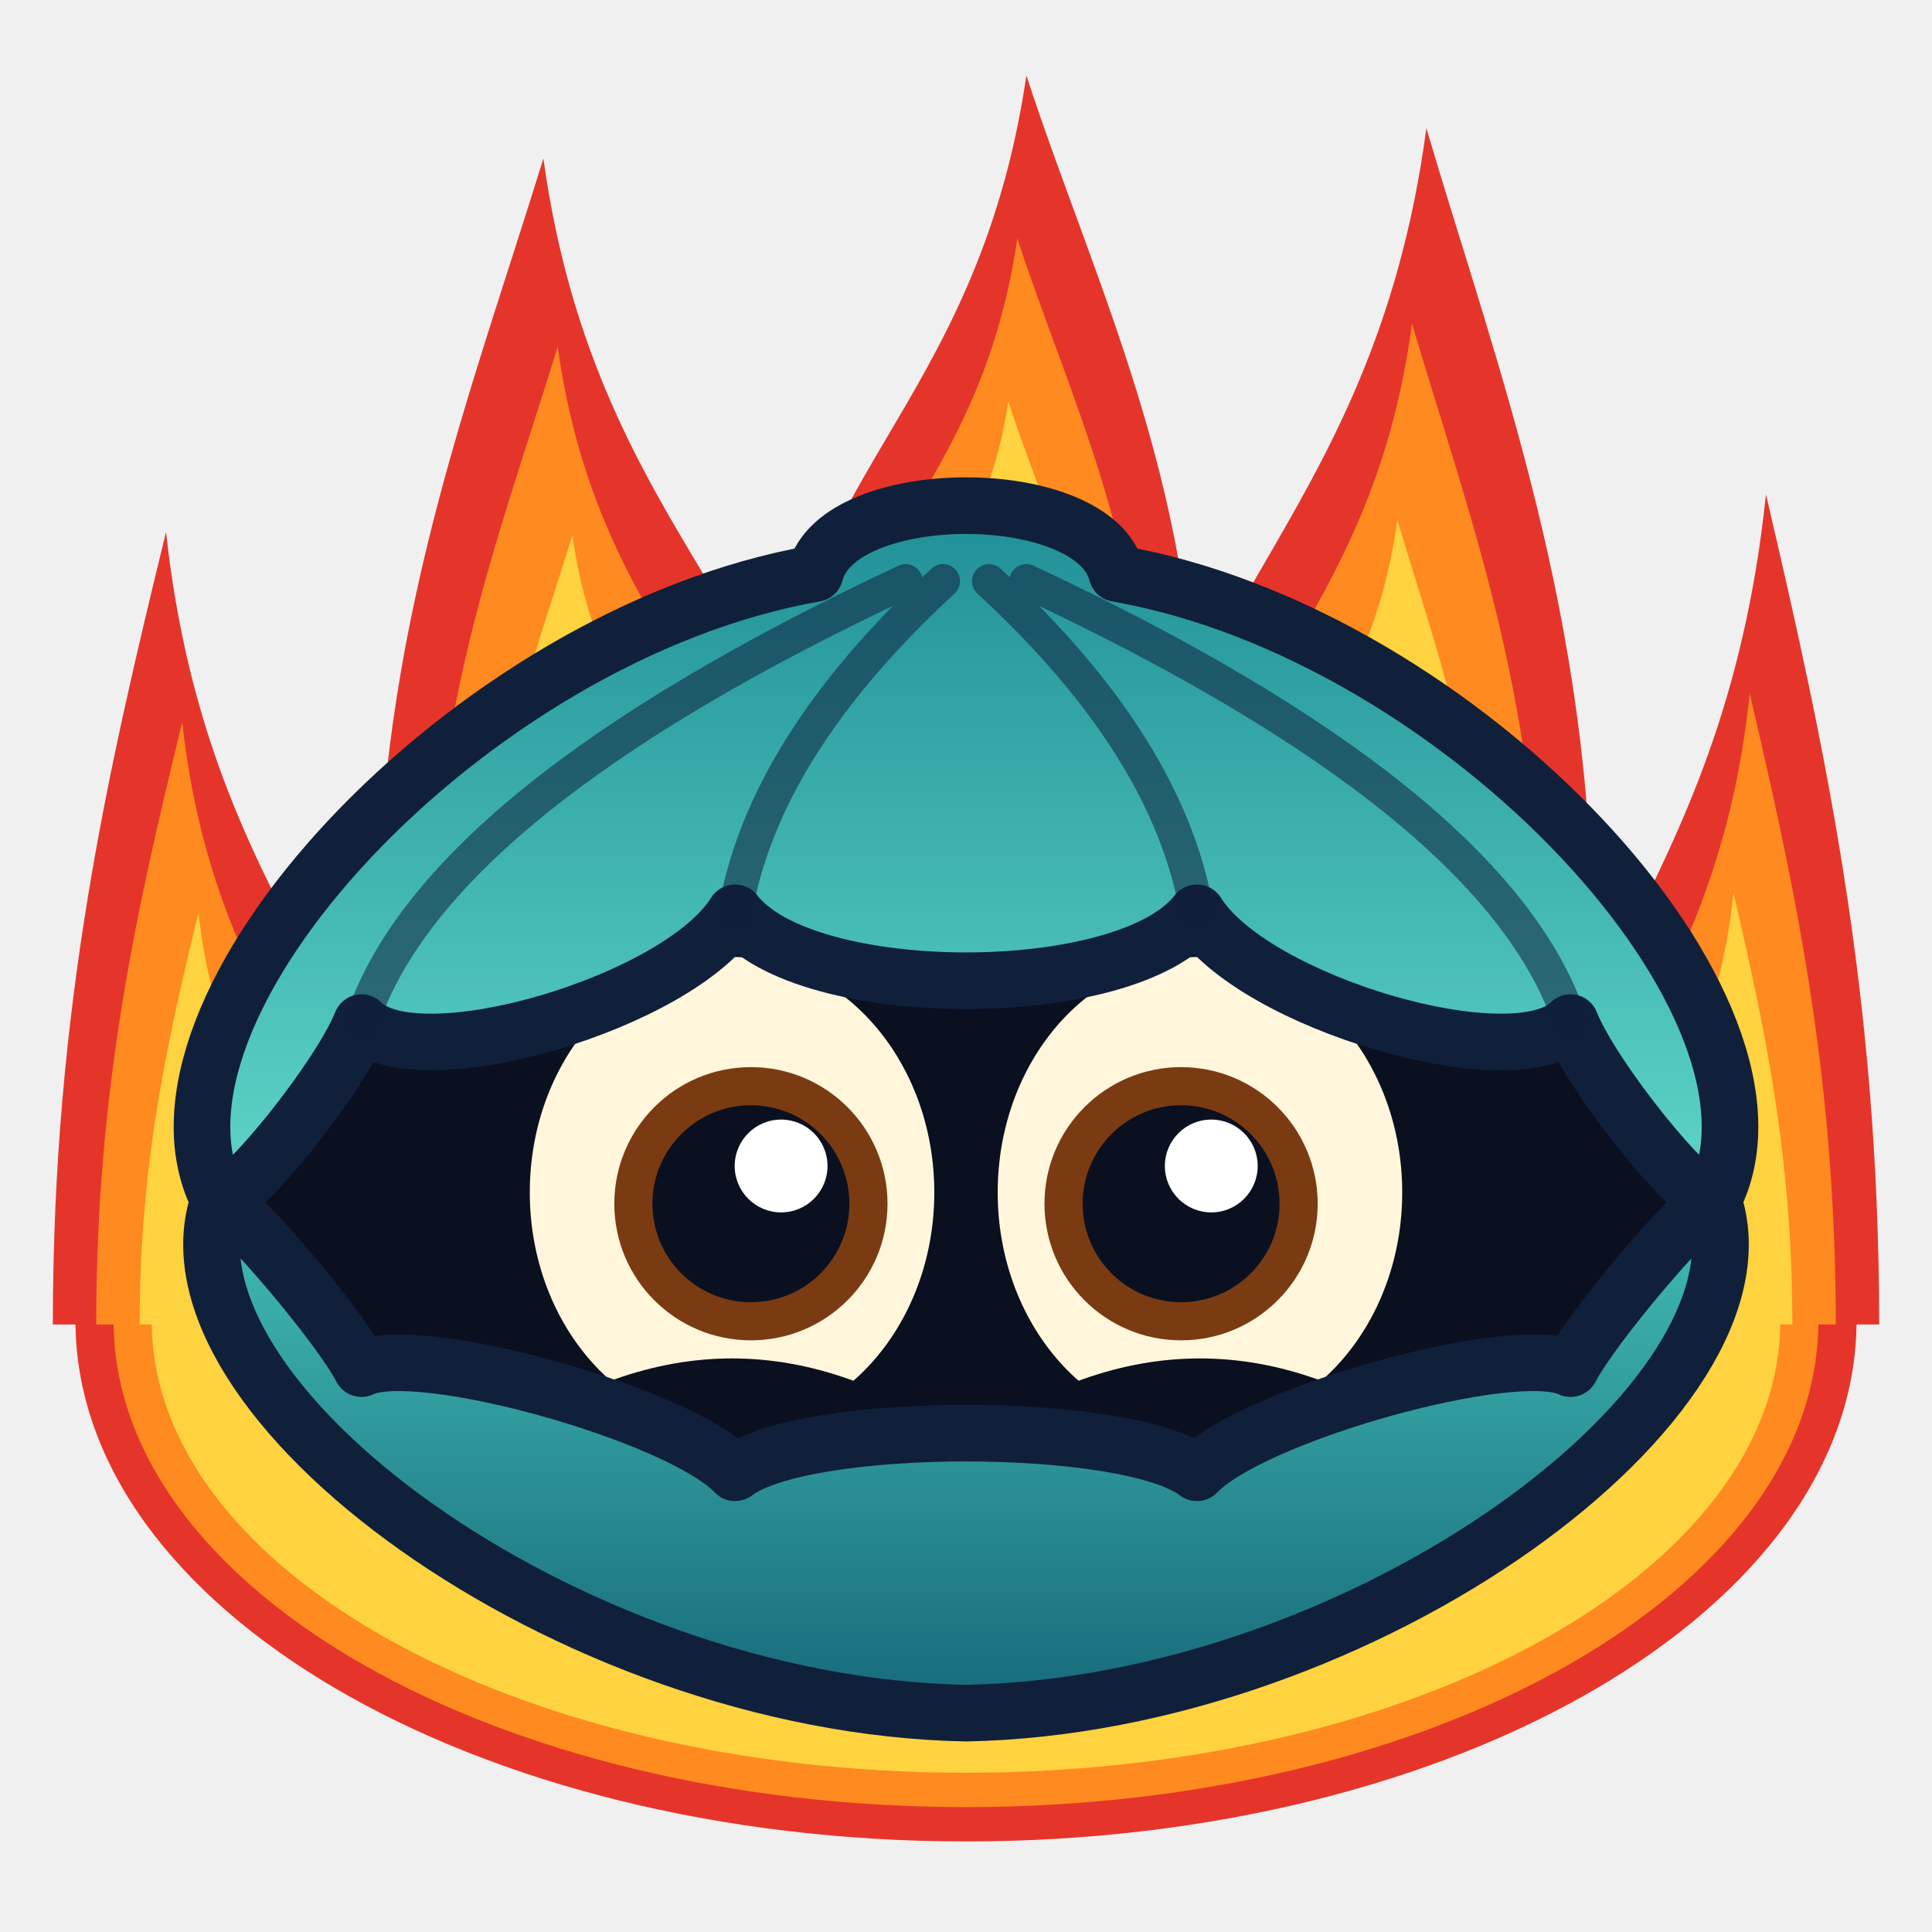
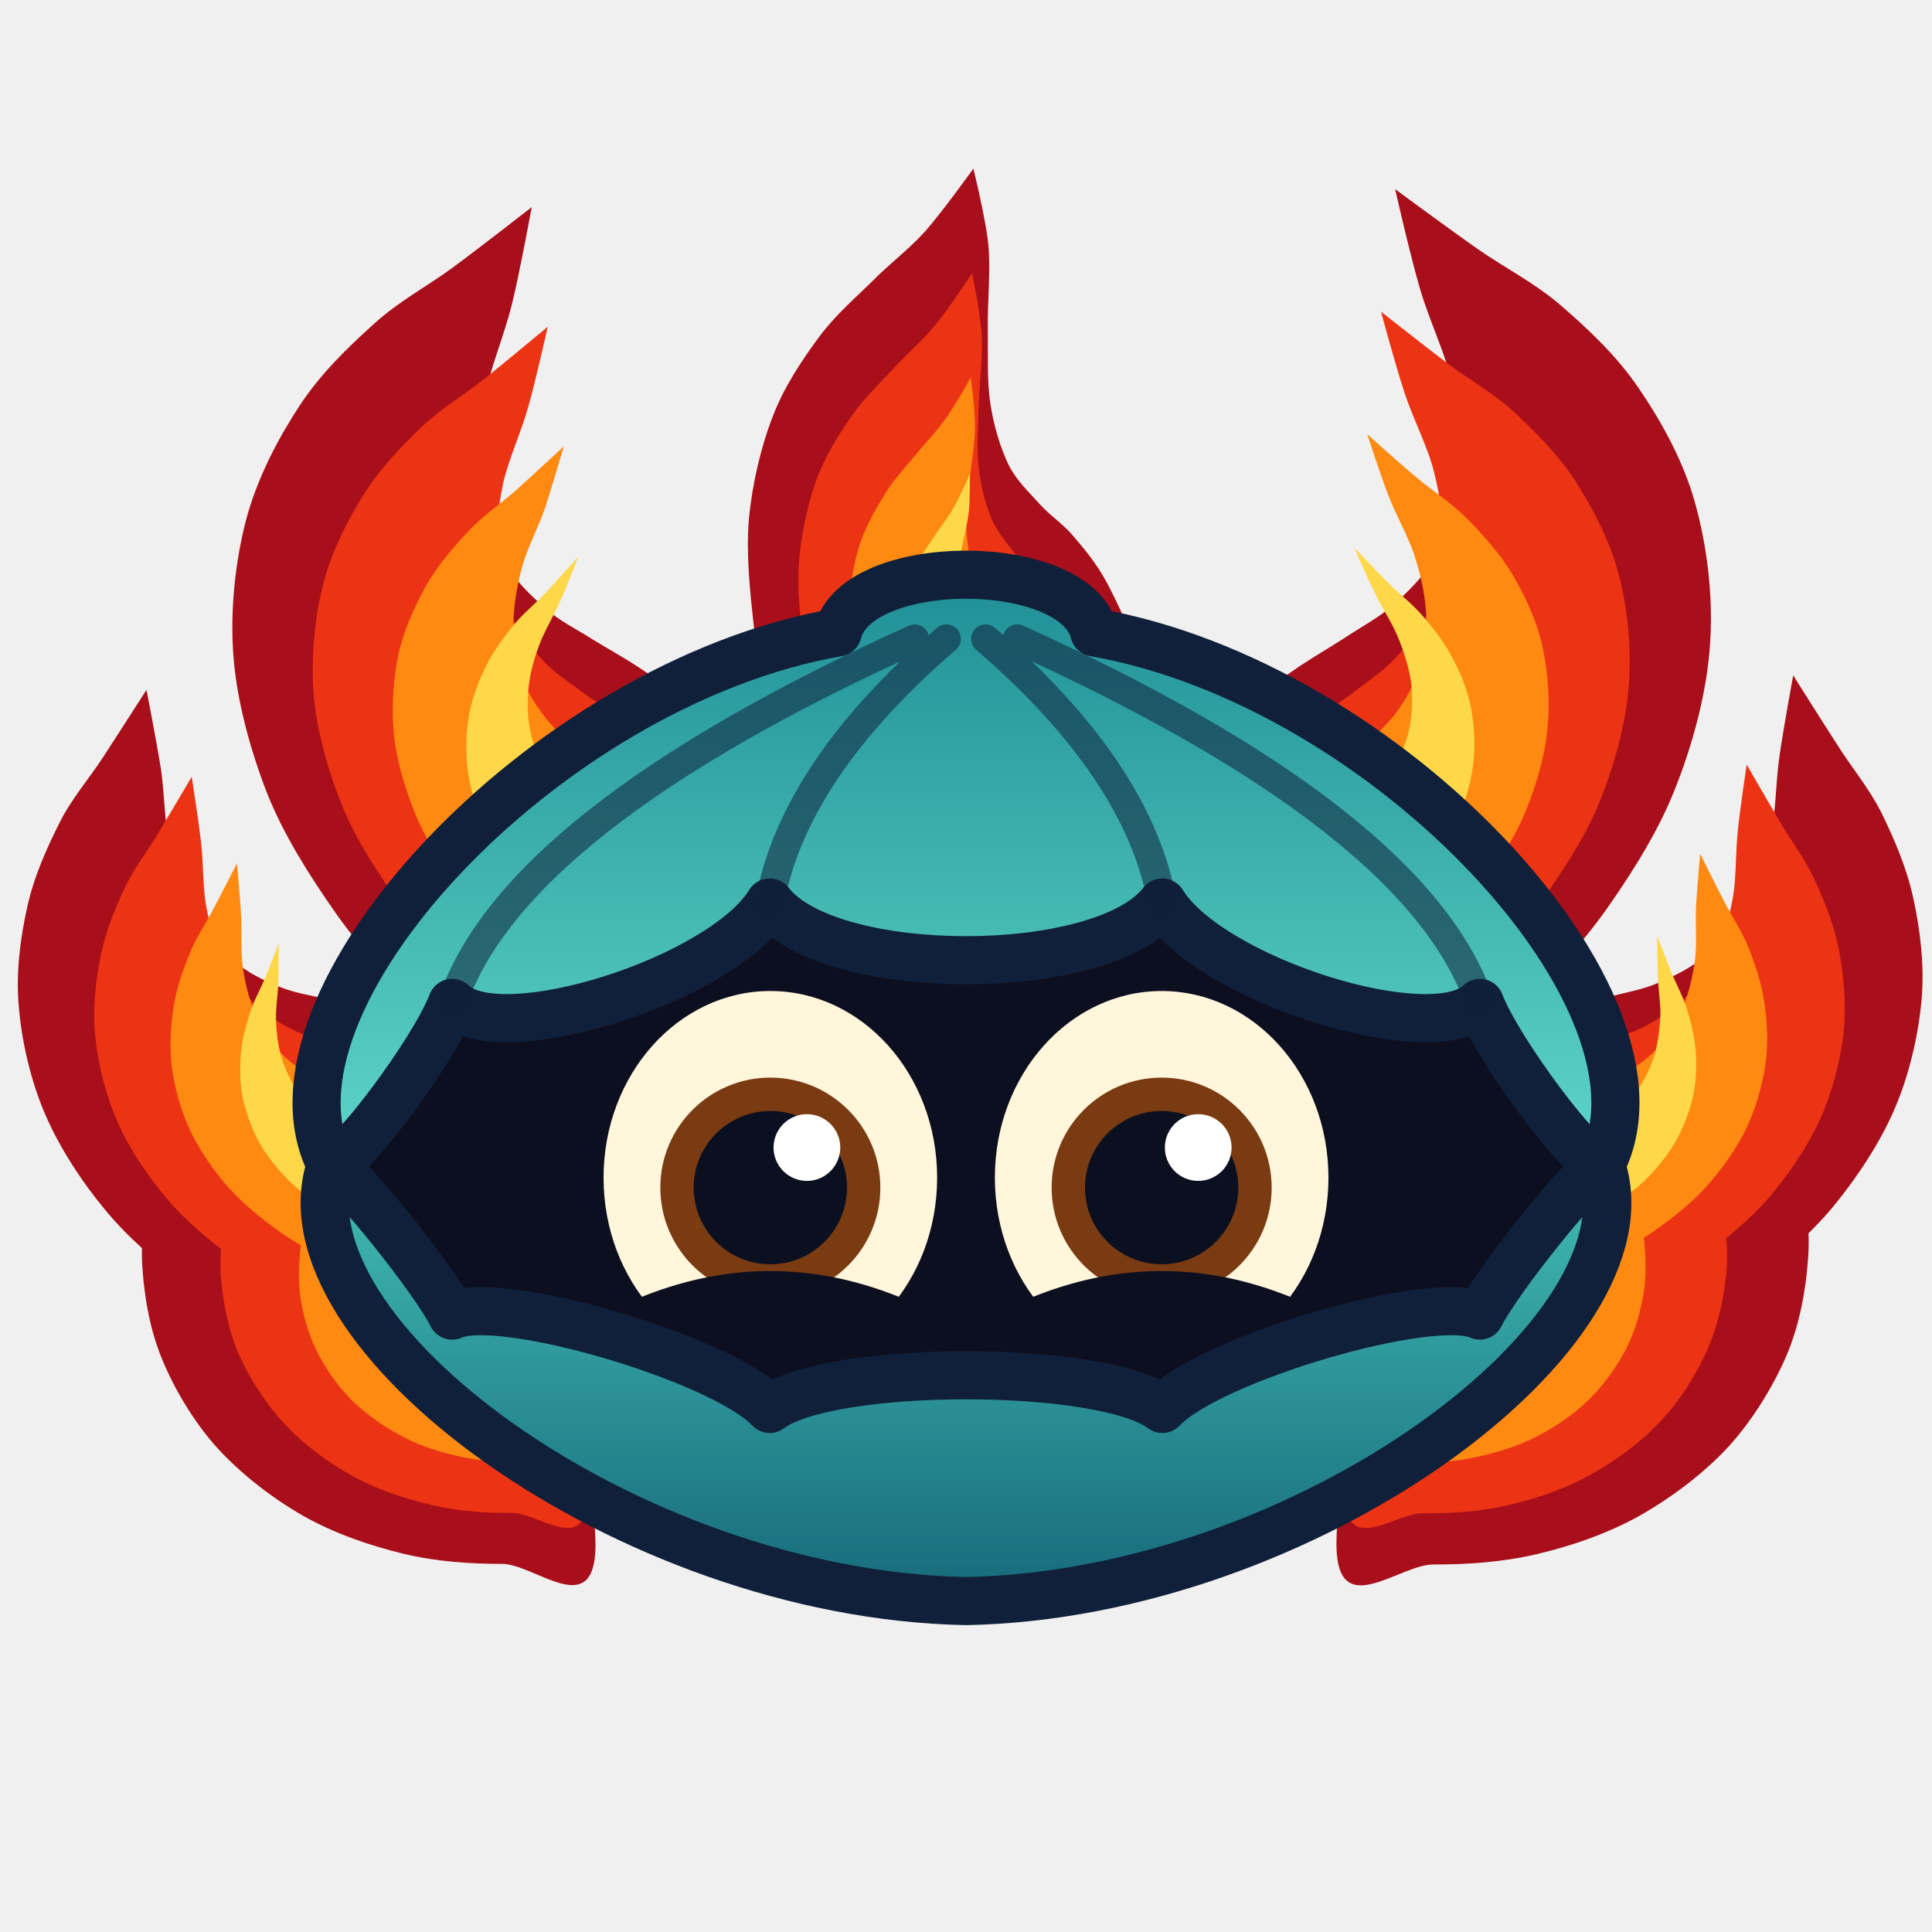
<svg xmlns="http://www.w3.org/2000/svg" viewBox="0 0 512 512" role="img" aria-label="witnesshell">
-   <defs>
-     <linearGradient id="u" x1="0" y1="0" x2="0" y2="1">
-       <stop offset="0" stop-color="#1f8f96" />
-       <stop offset="1" stop-color="#5fd6c8" />
-     </linearGradient>
-     <linearGradient id="d" x1="0" y1="0" x2="0" y2="1">
-       <stop offset="0" stop-color="#42bdb4" />
-       <stop offset="1" stop-color="#16697a" />
-     </linearGradient>
-     <radialGradient id="g" cx=".5" cy=".55" r=".5">
-       <stop offset="0" stop-color="#2b2140" />
-       <stop offset="1" stop-color="#0a1020" />
-     </radialGradient>
-   </defs>
-   <g fill="#e5352b">
-     <path d="M20 350A236 138 0 0 0 492 350Z" />
-     <path d="M110 351C110 267 55.5 246 44 141C28.6 204 14 267 14 351Z" />
-     <path d="M220 250C220 166.8 158.4 146 144 42C124.8 104.4 100 166.8 100 250Z" />
-     <path d="M207 200C207 128 258.8 110 272 20C289.6 74 317 128 317 200Z" />
-     <path d="M302 250C302 163.6 363.6 142 378 34C397.2 98.8 422 163.6 422 250Z" />
-     <path d="M402 351C402 263 456.5 241 468 131C483.4 197 498 263 498 351Z" />
+   <g transform="translate(256 256) scale(0.85) translate(-256 -256)">
+     <defs>
+       <linearGradient id="u" x1="0" y1="0" x2="0" y2="1">
+         <stop offset="0" stop-color="#1f8f96" />
+         <stop offset="1" stop-color="#5fd6c8" />
+       </linearGradient>
+       <linearGradient id="d" x1="0" y1="0" x2="0" y2="1">
+         <stop offset="0" stop-color="#42bdb4" />
+         <stop offset="1" stop-color="#16697a" />
+       </linearGradient>
+     </defs>
+     <g fill="#a80f1a">
+       <path d="M196.3 206.3C176.6 206.4 197.4 199.5 197.1 194.5C196.9 189.5 196 183.8 194.7 176.3C193.5 168.9 190.9 159.6 189.8 149.6C188.7 139.7 187.4 127.6 188.3 116.8C189.3 106 192 94.3 195.7 84.8C199.3 75.3 204.9 67.1 210.1 60C215.3 53 221.3 47.9 226.9 42.4C232.4 36.8 238.2 32.6 243.4 26.8C248.6 20.9 258.3 7.4 258.3 7.4C258.3 7.4 262.2 23.1 263 31.4C263.7 39.6 262.7 48.7 262.8 57C262.9 65.2 262.5 73.6 263.6 80.7C264.7 87.8 266.7 94.3 269.2 99.6C271.8 104.8 275.6 108.2 278.9 111.9C282.3 115.7 285.9 117.8 289.4 121.9C292.9 126 296.6 130.3 300.1 136.8C303.5 143.4 307.6 151.8 310.2 161.3C312.8 170.8 334.7 186.2 315.7 193.7C296.7 201.2 216.1 206.1 196.3 206.3Z" />
+       <path d="M108.2 289.8C90.1 302.6 91.4 275.6 83.2 267.1C75 258.6 66.5 249.6 59 238.8C51.5 228 43.5 215.6 38.2 202.4C33 189.1 28.7 173.7 27.6 159.4C26.5 145.1 28.2 129.6 31.6 116.7C35.1 103.7 41.5 91.6 48.1 81.5C54.7 71.4 63.3 63.1 71.3 55.9C79.2 48.7 87.7 44.3 95.9 38.3C104.2 32.2 120.6 19.4 120.6 19.4C120.6 19.4 116.9 39.7 114.4 49.8C111.9 59.9 107.3 70.4 105.7 79.9C104.1 89.5 103.7 99 104.7 107.3C105.7 115.6 108.6 123.4 111.9 129.6C115.3 135.8 120.2 140.4 124.8 144.4C129.3 148.5 134.3 150.8 139.3 154C144.3 157.1 149.2 159.7 154.6 163.3C160.1 166.9 166 171 172.2 175.5C178.3 180 202.4 171.2 191.8 190.2C181.1 209.3 126.3 277 108.2 289.8Z" />
+       <path d="M322.2 190.2C311.6 171.1 336 179.8 342.3 175.1C348.6 170.5 354.6 166.2 360.2 162.4C365.8 158.7 370.8 155.9 375.9 152.5C381 149.2 386 146.6 390.6 142.2C395.2 137.9 400.1 133 403.3 126.5C406.6 120 409.2 111.8 409.9 103.2C410.7 94.7 409.8 85 407.8 75.2C405.7 65.5 400.5 55 397.5 44.7C394.5 34.5 389.8 13.8 389.8 13.8C389.8 13.8 407 26.5 415.6 32.5C424.2 38.5 433 42.8 441.4 50C449.7 57.2 458.7 65.5 465.7 75.8C472.7 86.1 479.6 98.3 483.3 111.6C487 124.8 489 140.6 488 155.3C487.1 169.9 482.9 185.8 477.6 199.4C472.4 213.1 464.3 225.9 456.6 237C448.9 248.1 440.1 257.5 431.7 266.3C423.2 275.1 424 302.5 405.8 289.8C387.5 277.1 332.8 209.3 322.2 190.2Z" />
+       <path d="M65.2 381.7C54.5 397.1 47.6 375.2 38.8 370.8C30 366.3 21 361.3 12.4 354.9C3.8 348.4 -5.2 340.8 -12.5 331.9C-19.8 323.1 -26.7 312.5 -31.2 302C-35.7 291.4 -38.4 279.5 -39.3 268.8C-40.3 258 -38.8 247.2 -36.7 237.7C-34.6 228.1 -30.6 219.3 -26.7 211.5C-22.8 203.7 -17.7 198 -13.1 191C-8.6 184.1 0.5 169.9 0.5 169.9C0.5 169.9 3.7 186.4 5 194.6C6.2 202.9 6.1 212 7.9 219.6C9.7 227.2 12.5 234.2 15.8 240.1C19.2 245.9 23.6 250.9 28 254.6C32.4 258.4 37.4 260.6 42 262.5C46.6 264.4 51.1 265 55.7 266.1C60.3 267.2 64.7 267.9 69.6 269.1C74.6 270.3 79.8 271.7 85.3 273.3C90.8 274.8 106.2 260.2 102.8 278.3C99.5 296.4 75.9 366.3 65.2 381.7Z" />
+       <path d="M409.2 278.3C405.9 260.2 421.6 274.7 427.3 273C433.1 271.4 438.5 269.9 443.6 268.6C448.7 267.3 453.3 266.5 458.1 265.2C462.8 264 467.5 263.2 472.2 261.1C477 259 482.1 256.6 486.6 252.7C491 248.7 495.5 243.5 498.9 237.5C502.3 231.4 505 224.1 506.8 216.3C508.5 208.5 508.4 199.2 509.6 190.7C510.8 182.2 513.9 165.4 513.9 165.4C513.9 165.4 523.1 180 527.7 187.1C532.2 194.3 537.4 200.3 541.4 208.2C545.3 216.2 549.3 225.3 551.4 235.1C553.5 244.8 554.9 255.9 553.9 266.8C552.9 277.7 550.1 289.9 545.5 300.6C540.9 311.3 533.7 322.1 526.3 331.1C518.9 340 509.6 347.8 500.8 354.4C492.1 360.9 482.8 366 473.8 370.6C464.8 375.1 457.6 397.1 446.8 381.7C436 366.3 412.4 296.4 409.2 278.3Z" />
+       <path d="M140.4 439.1C139 459.3 121.3 442.4 111.3 442.4C101.3 442.4 90.7 441.7 80.4 439.2C70.1 436.7 59 432.9 49.3 427.4C39.7 421.9 30 414.4 22.6 406.3C15.3 398.2 9.3 388.1 5.4 378.7C1.5 369.3 -0.2 359 -0.8 349.8C-1.4 340.7 0.1 331.5 1.9 323.8C3.7 316 7.3 310.2 10.1 303.3C13 296.5 18.9 282.8 18.9 282.8C18.9 282.8 26.6 295.6 30.2 302.1C33.8 308.6 36.6 316.3 40.6 321.6C44.7 327 49.6 331.1 54.4 334C59.1 337 64.6 338.6 69.2 339.2C73.8 339.8 78.4 338.8 82.1 337.8C85.9 336.8 88.9 334.7 91.9 333.2C94.9 331.6 97.3 329.9 100.2 328.4C103.1 327 106.1 325.8 109.3 324.6C112.5 323.3 114.4 301.8 119.6 320.9C124.8 340 141.8 418.8 140.4 439.1Z" />
+       <path d="M392.4 320.9C397.8 301.9 400.2 323.5 403.8 324.7C407.4 326 410.7 327.2 414 328.7C417.3 330.1 420 331.7 423.4 333.2C426.8 334.6 430.1 336.5 434.2 337.4C438.3 338.2 443.1 338.9 447.9 338C452.8 337.1 458.5 335.2 463.4 331.9C468.3 328.7 473.3 324.1 477.4 318.5C481.5 312.8 484.2 304.7 487.9 297.8C491.5 291 499.2 277.4 499.2 277.4C499.2 277.4 505.1 291.9 508 299.1C510.8 306.3 514.4 312.5 516.1 320.6C517.9 328.7 519.3 338.2 518.5 347.7C517.8 357.2 515.9 367.8 511.8 377.5C507.6 387.2 501.3 397.5 493.7 405.9C486 414.2 475.9 421.8 466 427.4C456 433 444.5 436.9 433.8 439.4C423.1 441.9 412.2 442.6 401.8 442.6C391.4 442.5 373.1 459.4 371.6 439.1C370 418.8 387.1 340 392.4 320.9Z" />
+       <ellipse cx="256" cy="312" rx="200" ry="140" />
+     </g>
+     <g fill="#ec3414">
+       <path d="M211.8 204.6C197.2 204.4 212.6 198.3 212.2 193.9C211.9 189.6 211 184.7 209.9 178.5C208.8 172.4 206.5 164.9 205.5 156.9C204.5 148.9 203.3 139.3 203.9 130.6C204.5 122 206.5 112.6 209.2 104.9C211.9 97.3 216.2 90.5 220.3 84.6C224.3 78.8 229.1 74.4 233.4 69.7C237.8 64.9 242.3 61.2 246.4 56.2C250.5 51.3 257.9 40 257.9 40C257.9 40 260.6 52.9 260.9 59.7C261.3 66.4 260.2 73.8 260 80.5C259.8 87.2 259.3 94 259.9 99.9C260.5 105.8 261.8 111.3 263.7 115.9C265.5 120.4 268.3 123.6 270.9 127C273.5 130.5 276.4 132.7 279.2 136.4C282.1 140.1 285.1 143.8 287.8 149.3C290.6 154.8 293.9 161.7 295.9 169.3C298 177 314.2 189.5 300.2 195.4C286.1 201.2 226.5 204.9 211.8 204.6Z" />
+       <path d="M119.1 276.8C105.4 286 105.3 265.2 98.6 258.3C91.8 251.5 84.9 244.2 78.7 235.5C72.6 226.9 66.1 217.1 61.7 206.5C57.4 196 53.8 183.7 52.7 172.3C51.7 160.9 52.8 148.6 55.3 138.1C57.8 127.6 62.8 117.8 67.9 109.5C73.1 101.1 79.8 94.2 86.1 88.1C92.5 82 99.3 78.1 105.9 72.9C112.5 67.6 125.6 56.7 125.6 56.7C125.6 56.7 121.9 73.2 119.6 81.4C117.3 89.7 113.3 98.1 111.6 105.9C110 113.7 109.3 121.6 109.8 128.5C110.3 135.5 112.2 142.2 114.7 147.7C117.2 153.1 121 157.4 124.6 161.3C128.3 165.1 132.4 167.6 136.5 170.7C140.7 173.8 144.9 176.4 149.5 179.7C154.1 183 159.1 186.6 164.4 190.6C169.6 194.5 188.5 188.8 180.9 203.2C173.4 217.5 132.8 267.6 119.1 276.8Z" />
+       <path d="M333.1 203.2C325.6 188.7 344.7 194.3 350 190.2C355.4 186.2 360.5 182.4 365.2 178.9C370 175.5 374.3 172.7 378.5 169.4C382.7 166.2 386.9 163.4 390.5 159.3C394.2 155.3 398 150.7 400.3 145C402.7 139.3 404.4 132.3 404.7 125.1C405 117.9 403.9 109.9 401.9 101.9C399.9 93.9 395.4 85.5 392.7 77.2C389.9 68.8 385.4 52 385.4 52C385.4 52 399.2 62.9 406.1 68.1C412.9 73.3 420.1 77.1 426.8 83.2C433.4 89.4 440.5 96.4 446 104.8C451.4 113.3 456.7 123.2 459.5 133.9C462.3 144.6 463.6 157.3 462.6 169C461.7 180.7 458.1 193.3 453.8 204.2C449.5 215 442.8 225.2 436.6 234.1C430.3 243 423.1 250.6 416.2 257.7C409.2 264.8 408.8 285.9 394.9 276.8C381.1 267.8 340.6 217.6 333.1 203.2Z" />
+       <path d="M70.1 368.2C61.9 379.5 55.7 363 48.6 359.5C41.4 355.9 34 351.9 27.1 346.8C20.2 341.6 12.8 335.6 6.9 328.6C1 321.6 -4.7 313.3 -8.4 304.9C-12.1 296.6 -14.5 287.1 -15.4 278.5C-16.4 269.9 -15.4 261.1 -13.9 253.4C-12.4 245.6 -9.4 238.4 -6.4 231.9C-3.4 225.5 0.6 220.5 4.1 214.7C7.6 208.9 14.6 197 14.6 197C14.6 197 16.7 210.5 17.5 217.3C18.3 224.2 18 231.6 19.2 237.9C20.4 244.2 22.4 250.1 24.9 255.2C27.5 260.2 30.9 264.6 34.4 268C37.9 271.4 41.9 273.7 45.8 275.7C49.6 277.7 53.4 278.6 57.4 279.9C61.3 281.2 65.2 282.1 69.5 283.3C73.7 284.5 78.2 285.9 83 287.3C87.7 288.7 100.1 278.3 97.9 291.8C95.8 305.2 78.3 357 70.1 368.2Z" />
+       <path d="M414.1 291.8C412 278.2 424.6 288.6 429.5 287.1C434.5 285.6 439.1 284.2 443.6 282.9C448 281.5 452 280.6 456.1 279.2C460.2 277.8 464.2 276.7 468.1 274.6C472 272.4 476.2 270 479.7 266.4C483.3 262.8 486.7 258.2 489.3 253C491.8 247.8 493.8 241.7 495 235.2C496.2 228.7 495.9 221.1 496.6 214.1C497.3 207.1 499.4 193.2 499.4 193.2C499.4 193.2 506.4 205.4 510 211.4C513.5 217.4 517.6 222.6 520.6 229.2C523.7 235.8 526.7 243.3 528.2 251.2C529.7 259.2 530.5 268.1 529.6 276.8C528.6 285.6 526.1 295.3 522.3 303.8C518.4 312.3 512.6 320.8 506.6 327.9C500.5 335 493 341.1 485.9 346.3C478.8 351.6 471.3 355.6 463.9 359.3C456.6 362.9 450.2 379.5 441.9 368.2C433.6 357 416.1 305.3 414.1 291.8Z" />
+       <path d="M137.7 423.7C136.4 438.8 122.4 426.4 114.4 426.5C106.4 426.6 97.9 426 89.7 424.1C81.4 422.2 72.6 419.3 64.9 415.1C57.2 410.9 49.4 405.1 43.5 398.7C37.6 392.4 32.6 384.5 29.3 377.1C26.1 369.7 24.5 361.5 23.8 354.2C23.1 346.9 24.1 339.5 25.3 333.2C26.6 326.8 29.2 321.9 31.3 316.2C33.4 310.6 37.7 299.2 37.7 299.2C37.7 299.2 43.5 309.9 46.2 315.3C48.9 320.7 50.9 327.1 54 331.6C57.1 336.1 60.9 339.8 64.6 342.5C68.4 345.2 72.8 347 76.6 347.9C80.4 348.8 84.2 348.5 87.5 348C90.8 347.6 93.6 346.3 96.4 345.4C99.2 344.4 101.6 343.2 104.3 342.2C107.1 341.2 109.9 340.3 112.9 339.3C115.9 338.3 118.2 322.2 122.3 336.3C126.4 350.3 139 408.7 137.7 423.7Z" />
+       <path d="M389.7 336.3C394 322.2 396.7 338.4 400 339.4C403.3 340.5 406.4 341.4 409.5 342.4C412.5 343.4 415.2 344.5 418.3 345.4C421.4 346.3 424.5 347.4 428.1 347.7C431.6 347.9 435.7 348.1 439.7 346.9C443.7 345.8 448.2 343.8 452.1 340.8C456 337.8 459.9 333.8 463 329C466.2 324.1 468.2 317.5 470.9 311.8C473.6 306 479.4 294.7 479.4 294.7C479.4 294.7 483.7 306.7 485.8 312.7C487.8 318.6 490.5 323.9 491.7 330.5C492.9 337.1 493.7 344.8 493 352.4C492.2 360 490.4 368.5 486.9 376.1C483.5 383.8 478.3 391.9 472.1 398.4C465.9 404.9 457.8 410.8 449.8 415.1C441.9 419.4 432.7 422.4 424.1 424.3C415.6 426.2 406.9 426.7 398.5 426.6C390.2 426.5 375.8 438.8 374.3 423.7C372.8 408.7 385.4 350.3 389.7 336.3Z" />
+       <ellipse cx="256" cy="312" rx="197.9" ry="137.4" />
+     </g>
+     <g fill="#ff8a12">
+       <path d="M227.4 203C217.8 202.4 227.7 197.1 227.3 193.3C226.9 189.6 226.1 185.6 225 180.7C224 175.9 222.2 170.2 221.2 164.1C220.3 158.1 219.2 151 219.5 144.5C219.7 138 220.9 131 222.7 125.1C224.6 119.2 227.6 113.9 230.5 109.2C233.3 104.5 236.8 100.9 240 97C243.1 93.1 246.5 89.8 249.4 85.7C252.4 81.7 257.5 72.5 257.5 72.5C257.5 72.5 258.9 82.7 258.8 88C258.8 93.2 257.7 98.8 257.2 104C256.8 109.2 256 114.5 256.1 119.2C256.3 123.9 256.9 128.3 258.1 132.2C259.2 136 261.1 139 262.9 142.1C264.8 145.3 266.9 147.6 269.1 150.8C271.2 154.1 273.5 157.3 275.6 161.8C277.7 166.2 280.1 171.5 281.6 177.4C283.1 183.3 293.7 192.7 284.6 197C275.6 201.3 236.9 203.6 227.4 203Z" />
+       <path d="M129.9 263.9C120.6 269.5 119.1 254.9 113.9 249.6C108.6 244.3 103.2 238.8 98.4 232.3C93.7 225.8 88.7 218.5 85.2 210.7C81.8 202.8 78.9 193.8 77.8 185.3C76.8 176.7 77.3 167.5 78.9 159.5C80.6 151.6 84 144 87.7 137.4C91.4 130.9 96.3 125.3 101 120.3C105.7 115.3 111 111.9 115.9 107.5C120.8 103.1 130.6 94 130.6 94C130.6 94 126.9 106.7 124.8 113.1C122.6 119.4 119.2 125.7 117.5 131.9C115.9 138 114.9 144.1 114.9 149.8C114.8 155.4 115.9 161 117.5 165.7C119.1 170.5 121.8 174.5 124.5 178.1C127.2 181.7 130.4 184.5 133.7 187.4C137 190.4 140.6 193 144.4 196.1C148.2 199.1 152.3 202.3 156.6 205.6C160.9 209 174.5 206.4 170.1 216.1C165.6 225.8 139.3 258.3 129.9 263.9Z" />
+       <path d="M343.9 216.1C339.6 206.3 353.4 208.8 357.8 205.3C362.2 201.9 366.4 198.6 370.3 195.4C374.2 192.3 377.8 189.5 381.1 186.4C384.5 183.2 387.8 180.3 390.5 176.5C393.2 172.6 395.8 168.4 397.3 163.5C398.8 158.6 399.7 152.8 399.5 147C399.3 141.2 398 134.8 396 128.6C394.1 122.4 390.3 116 387.8 109.6C385.3 103.2 381.1 90.2 381.1 90.2C381.1 90.2 391.3 99.4 396.5 103.7C401.7 108.1 407.2 111.5 412.2 116.5C417.1 121.5 422.3 127.2 426.3 133.8C430.2 140.4 433.9 148.2 435.7 156.3C437.5 164.5 438.2 174 437.2 182.7C436.3 191.5 433.4 200.8 430 208.9C426.5 217 421.4 224.5 416.5 231.2C411.6 237.9 406.1 243.7 400.7 249.1C395.2 254.6 393.5 269.4 384.1 263.9C374.6 258.4 348.3 225.9 343.9 216.1Z" />
+       <path d="M75 354.8C69.2 362 63.9 350.8 58.3 348.1C52.8 345.4 47.1 342.5 41.8 338.7C36.5 334.9 30.9 330.4 26.3 325.3C21.7 320.2 17.4 314 14.4 307.9C11.4 301.7 9.4 294.6 8.5 288.2C7.6 281.7 8 275.1 8.9 269.1C9.8 263.1 11.8 257.4 13.9 252.3C15.9 247.2 18.9 243 21.3 238.3C23.8 233.6 28.7 224 28.7 224C28.7 224 29.7 234.7 30 240.1C30.3 245.4 29.8 251.1 30.5 256.2C31.2 261.2 32.4 266 34.1 270.2C35.8 274.4 38.2 278.3 40.8 281.4C43.4 284.5 46.5 286.9 49.5 288.9C52.6 291 55.8 292.3 59.1 293.7C62.4 295.1 65.7 296.2 69.3 297.5C72.9 298.8 76.7 300 80.6 301.3C84.6 302.6 94 296.3 93 305.2C92.1 314.1 80.8 347.7 75 354.8Z" />
+       <path d="M419 305.2C418.1 296.3 427.7 302.5 431.8 301.2C435.9 299.8 439.8 298.5 443.5 297.1C447.3 295.8 450.7 294.6 454.1 293.1C457.5 291.6 460.8 290.2 463.9 288C467.1 285.8 470.3 283.4 472.9 280.1C475.5 276.9 478 272.9 479.7 268.5C481.4 264.2 482.6 259.2 483.3 254C483.9 248.8 483.4 243 483.6 237.5C483.9 232 484.9 221 484.9 221C484.9 221 489.8 230.9 492.3 235.7C494.8 240.6 497.8 244.9 499.9 250.1C502 255.4 504 261.2 504.9 267.4C505.8 273.5 506.2 280.3 505.2 286.9C504.2 293.5 502.2 300.6 499.1 307C496 313.3 491.5 319.5 486.9 324.7C482.2 329.9 476.5 334.4 471 338.3C465.5 342.2 459.7 345.2 454.1 348C448.4 350.7 442.9 361.9 437 354.8C431.2 347.7 419.8 314.1 419 305.2Z" />
+       <path d="M135 408.4C133.7 418.2 123.4 410.5 117.4 410.6C111.4 410.7 105.1 410.4 99 409.1C92.8 407.8 86.2 405.8 80.5 402.8C74.7 399.8 68.9 395.7 64.3 391.2C59.8 386.6 56 381 53.3 375.5C50.7 370.1 49.2 364.1 48.4 358.6C47.7 353.1 48.1 347.5 48.7 342.6C49.4 337.7 51.2 333.6 52.5 329.1C53.8 324.7 56.5 315.6 56.5 315.6C56.5 315.6 60.3 324.2 62.1 328.5C63.9 332.9 65.2 337.8 67.3 341.6C69.5 345.3 72.1 348.5 74.9 351C77.7 353.5 81 355.4 84 356.6C87 357.8 90.1 358.1 92.9 358.3C95.7 358.5 98.3 358 100.9 357.6C103.5 357.2 105.9 356.5 108.5 355.9C111.1 355.4 113.7 354.7 116.5 354C119.2 353.3 121.9 342.6 125 351.6C128.1 360.7 136.3 398.5 135 408.4Z" />
+       <path d="M387 351.6C390.2 342.6 393.2 353.4 396.2 354.1C399.2 354.9 402.1 355.5 405 356.1C407.8 356.7 410.4 357.3 413.3 357.6C416.1 357.9 418.9 358.3 422 358C425 357.7 428.3 357.2 431.5 355.8C434.6 354.4 438 352.3 440.9 349.6C443.8 346.9 446.5 343.4 448.7 339.4C450.8 335.5 452.1 330.3 453.9 325.7C455.7 321.1 459.6 312.1 459.6 312.1C459.6 312.1 462.3 321.6 463.6 326.3C464.8 331 466.6 335.3 467.3 340.5C467.9 345.6 468.2 351.5 467.4 357.2C466.5 362.9 464.9 369.1 462.1 374.8C459.3 380.4 455.2 386.2 450.5 390.9C445.8 395.6 439.7 399.8 433.7 402.8C427.7 405.9 420.9 407.9 414.5 409.2C408.1 410.6 401.5 410.9 395.3 410.7C389 410.6 378.4 418.2 377 408.4C375.6 398.5 383.8 360.7 387 351.6Z" />
+       <ellipse cx="256" cy="312" rx="195.8" ry="134.8" />
+     </g>
+     <g fill="#ffd84a">
+       <path d="M241.7 201.5C236.8 200.6 241.7 195.9 241.3 192.8C240.8 189.7 239.9 186.4 239 182.8C238.1 179.1 236.6 175.1 235.7 170.8C234.9 166.6 233.9 161.8 233.8 157.3C233.7 152.7 234.2 147.9 235.3 143.7C236.3 139.5 238.1 135.5 239.9 131.9C241.7 128.4 244 125.3 246 122.2C248.1 119 250.4 116.2 252.2 113C254.1 109.7 257.2 102.6 257.2 102.6C257.2 102.6 257.3 110.2 256.9 114.1C256.5 117.9 255.4 121.9 254.7 125.7C254 129.5 253 133.3 252.7 136.9C252.4 140.5 252.4 144 252.9 147.2C253.4 150.4 254.4 153.3 255.6 156.1C256.7 158.9 258.2 161.3 259.7 164.2C261.1 167 262.8 169.8 264.3 173.3C265.7 176.7 267.4 180.6 268.4 184.8C269.4 189 274.8 195.7 270.3 198.5C265.9 201.3 246.5 202.5 241.7 201.5Z" />
+       <path d="M140 252C134.6 254.2 131.9 245.3 128 241.5C124.2 237.8 120.2 233.8 116.7 229.3C113.1 224.8 109.5 219.9 106.9 214.5C104.3 209.2 102 203.1 101 197.2C100 191.4 100 185 100.8 179.3C101.6 173.6 103.7 168.1 106 163.2C108.3 158.3 111.6 154 114.7 150C117.9 146.1 121.7 143.1 125.1 139.5C128.5 135.8 135.1 128.4 135.1 128.4C135.1 128.4 131.6 137.7 129.5 142.2C127.5 146.8 124.7 151.3 123 155.8C121.3 160.3 120 165 119.6 169.4C119.1 173.9 119.3 178.4 120.1 182.4C120.8 186.5 122.5 190.2 124.3 193.6C126.2 197 128.6 200 131.1 202.9C133.7 205.8 136.6 208.4 139.6 211.2C142.7 214 146 216.7 149.4 219.5C152.8 222.3 161.6 222.6 160 228C158.5 233.5 145.3 249.7 140 252Z" />
+       <path d="M354 228C352.5 222.6 361.4 222.2 364.9 219.3C368.4 216.4 371.8 213.6 374.9 210.7C378 207.8 381 205 383.5 202C386.1 198.9 388.6 195.8 390.4 192.3C392.3 188.7 393.8 184.8 394.5 180.6C395.2 176.4 395.3 171.7 394.7 167.1C394 162.6 392.5 157.9 390.6 153.3C388.7 148.7 385.6 144.2 383.4 139.6C381.1 134.9 377 125.5 377 125.5C377 125.5 384.1 133 387.7 136.6C391.3 140.2 395.3 143.2 398.7 147.2C402.1 151.2 405.5 155.6 408 160.6C410.6 165.5 412.8 171.2 413.7 177C414.7 182.8 414.8 189.4 413.8 195.4C412.8 201.4 410.6 207.7 408 213.2C405.3 218.8 401.6 223.9 398 228.6C394.4 233.2 390.4 237.3 386.4 241.2C382.3 245.1 379.4 254.1 374 252C368.6 249.8 355.5 233.5 354 228Z" />
+       <path d="M79.5 342.4C76 345.7 71.3 339.5 67.3 337.7C63.3 335.8 59.2 333.7 55.4 331.2C51.5 328.6 47.6 325.7 44.2 322.2C40.9 318.8 37.7 314.8 35.4 310.6C33.2 306.4 31.5 301.6 30.5 297.1C29.6 292.6 29.6 287.9 29.9 283.6C30.2 279.3 31.4 275 32.6 271.1C33.8 267.2 35.7 263.8 37.3 260.2C38.8 256.5 41.7 249 41.7 249C41.7 249 41.7 257 41.6 261C41.5 265 40.7 269.2 40.9 273.1C41 276.9 41.5 280.7 42.5 284.2C43.5 287.6 45 290.9 46.7 293.7C48.5 296.6 50.7 299 53 301.1C55.3 303.2 57.9 304.8 60.6 306.4C63.3 308 66.1 309.3 69.1 310.6C72.1 311.9 75.2 313.1 78.5 314.3C81.7 315.4 88.3 312.9 88.5 317.6C88.7 322.3 83 339.1 79.5 342.4Z" />
+       <path d="M423.5 317.6C423.7 312.9 430.5 315.4 433.8 314.1C437.2 312.9 440.4 311.7 443.5 310.3C446.6 309 449.5 307.6 452.3 306C455.1 304.3 457.7 302.6 460.1 300.4C462.5 298.2 464.8 295.7 466.6 292.8C468.4 289.8 469.9 286.4 470.9 282.9C471.8 279.3 472.3 275.4 472.5 271.4C472.6 267.4 471.8 263.2 471.7 259C471.5 254.9 471.5 246.7 471.5 246.7C471.5 246.7 474.5 254.4 476 258.2C477.6 262 479.5 265.4 480.8 269.5C482 273.5 483.1 277.8 483.5 282.3C483.8 286.7 483.7 291.5 482.8 296.1C481.8 300.7 480 305.6 477.7 309.9C475.3 314.2 472.1 318.3 468.7 321.8C465.3 325.3 461.2 328.3 457.2 330.9C453.3 333.5 449.1 335.6 445 337.5C440.9 339.5 436.1 345.7 432.5 342.4C428.9 339.1 423.3 322.3 423.5 317.6Z" />
+       <path d="M132.5 394.2C131.3 399.2 124.4 395.7 120.3 395.9C116.1 396.1 111.8 396 107.5 395.2C103.3 394.5 98.8 393.3 94.8 391.5C90.9 389.6 86.8 387.1 83.6 384.2C80.4 381.3 77.5 377.7 75.4 374.1C73.4 370.5 72 366.4 71.1 362.6C70.3 358.8 70.2 354.9 70.3 351.3C70.5 347.7 71.4 344.5 72 341C72.6 337.6 73.8 330.8 73.8 330.8C73.8 330.8 75.9 337.4 76.8 340.7C77.8 344.1 78.4 347.7 79.6 350.7C80.9 353.8 82.5 356.5 84.4 358.8C86.2 361.1 88.5 363.1 90.8 364.6C93 366.1 95.5 367.1 97.9 367.8C100.3 368.5 102.7 368.7 105.1 368.8C107.5 369 109.8 368.8 112.3 368.6C114.7 368.4 117.3 368.1 119.8 367.6C122.3 367.1 125.4 361.4 127.5 365.8C129.6 370.2 133.7 389.2 132.5 394.2Z" />
+       <path d="M384.5 365.8C386.7 361.4 390 367.2 392.8 367.7C395.5 368.2 398.2 368.6 400.8 368.7C403.5 368.9 406 369 408.6 368.8C411.2 368.6 413.8 368.3 416.3 367.5C418.9 366.7 421.5 365.6 423.9 364C426.2 362.4 428.6 360.2 430.5 357.8C432.4 355.3 434.1 352.3 435.4 349.1C436.7 345.9 437.3 342.1 438.2 338.6C439.2 335.1 441.3 328.1 441.3 328.1C441.3 328.1 442.5 335.3 443.1 338.9C443.6 342.5 444.6 345.9 444.7 349.6C444.8 353.4 444.7 357.6 443.8 361.6C442.8 365.5 441.4 369.7 439.2 373.5C437 377.2 434 381 430.6 384C427.2 387 423 389.6 418.8 391.5C414.7 393.4 410 394.6 405.6 395.3C401.2 396.1 396.6 396.2 392.3 396C387.9 395.8 380.8 399.2 379.5 394.2C378.2 389.2 382.3 370.2 384.5 365.8Z" />
+       <ellipse cx="256" cy="312" rx="193.9" ry="132.4" />
+     </g>
+     <path d="M58 318C108 195.6 404 195.6 454 318C404 443 108 443 58 318Z" fill="#0c0f1f" stroke="#10203a" stroke-width="15" stroke-linejoin="round" stroke-linecap="round" />
+     <g transform="rotate(0 256 322)">
+       <g opacity="1">
+         <ellipse cx="195" cy="322" rx="52" ry="58.2" fill="#fff6dc" />
+         <circle cx="195" cy="325.1" r="34.3" fill="#7a3b12" />
+         <circle cx="195" cy="325.1" r="23.9" fill="#0a1020" />
+         <circle cx="206.4" cy="312.6" r="10.4" fill="#fff" />
+       </g>
+       <clipPath id="e195-322">
+         <ellipse cx="195" cy="322" rx="53" ry="59.2" />
+       </clipPath>
+       <path clip-path="url(#e195-322)" fill="#0c0f1f" d="M262.6 400V374Q195 328.2 127.4 374V400Z" />
+       <g opacity="1">
+         <ellipse cx="317" cy="322" rx="52" ry="58.2" fill="#fff6dc" />
+         <circle cx="317" cy="325.1" r="34.3" fill="#7a3b12" />
+         <circle cx="317" cy="325.1" r="23.9" fill="#0a1020" />
+         <circle cx="328.4" cy="312.6" r="10.4" fill="#fff" />
+       </g>
+       <clipPath id="e317-322">
+         <ellipse cx="317" cy="322" rx="53" ry="59.2" />
+       </clipPath>
+       <path clip-path="url(#e317-322)" fill="#0c0f1f" d="M249.4 400V374Q317 328.2 384.6 374V400Z" />
+     </g>
+     <path d="M58 318C63.7 320.7 90.1 353.6 95.8 365C110.7 358.1 180 378.4 194.8 394.1C213.2 380.1 298.8 380.1 317.2 394.1C332 378.4 401.3 358.1 416.2 365C421.9 353.6 448.3 320.7 454 318C472 370 362 452 256 454C150 452 40 370 58 318Z" fill="url(#d)" stroke="#10203a" stroke-width="15" stroke-linejoin="round" stroke-linecap="round" />
+     <path d="" fill="none" stroke="#10203a" stroke-opacity=".55" stroke-width="9.0" stroke-linejoin="round" stroke-linecap="round" />
+     <path d="M58 318C63.7 317.8 90.1 282.4 95.8 267.5C110.7 282.2 180 260.3 194.8 236.2C213.2 260.2 298.8 260.2 317.2 236.2C332 260.3 401.3 282.2 416.2 267.5C421.9 282.4 448.3 317.8 454 318C480 268 388 168 296 152C290 128 222 128 216 152C124 168 32 268 58 318Z" fill="url(#u)" stroke="#10203a" stroke-width="15" stroke-linejoin="round" stroke-linecap="round" />
+     <path d="M95.8 267.5Q115 210.7 240 154M194.8 236.2Q202.2 195.1 249.9 154M317.2 236.2Q309.8 195.1 262.1 154M416.2 267.5Q397 210.7 272 154" fill="none" stroke="#10203a" stroke-opacity=".55" stroke-width="9.0" stroke-linejoin="round" stroke-linecap="round" />
  </g>
-   <g fill="#ff8a1f">
-     <path d="M30.1 350A225.9 128.9 0 0 0 481.9 350Z" />
-     <path d="M98.5 351C98.5 287.2 57.1 271.2 48.3 191.4C36.6 239.3 25.5 287.2 25.5 351Z" />
-     <path d="M205.6 250C205.6 186.8 158.8 171 147.8 91.9C133.2 139.3 114.4 186.8 114.4 250Z" />
-     <path d="M220.2 200C220.2 145.3 259.6 131.6 269.6 63.2C283 104.2 303.8 145.3 303.8 200Z" />
-     <path d="M316.4 250C316.4 184.3 363.2 167.9 374.2 85.8C388.8 135.1 407.6 184.3 407.6 250Z" />
-     <path d="M413.5 351C413.5 284.1 454.9 267.4 463.7 183.8C475.4 234 486.5 284.1 486.5 351Z" />
-   </g>
-   <g fill="#ffd23f">
-     <path d="M40.2 350A215.8 119.8 0 0 0 471.8 350Z" />
-     <path d="M87 351C87 307.3 58.6 296.4 52.6 241.8C44.7 274.6 37 307.3 37 351Z" />
-     <path d="M191.2 250C191.2 206.7 159.2 195.9 151.7 141.8C141.7 174.3 128.8 206.7 128.8 250Z" />
-     <path d="M233.4 200C233.4 162.6 260.3 153.2 267.2 106.4C276.4 134.5 290.6 162.6 290.6 200Z" />
-     <path d="M330.8 250C330.8 205.1 362.8 193.8 370.3 137.7C380.3 171.4 393.2 205.1 393.2 250Z" />
-     <path d="M425 351C425 305.2 453.4 293.8 459.4 236.6C467.3 270.9 475 305.2 475 351Z" />
-   </g>
-   <path d="M58 318C108 203.6 404 203.6 454 318C404 437.7 108 437.7 58 318Z" fill="#0a1020" stroke="#10203a" stroke-width="15" stroke-linejoin="round" stroke-linecap="round" />
-   <g>
-     <ellipse cx="194" cy="316" rx="53.6" ry="62.4" fill="#fff6dc" />
-     <circle cx="199" cy="319" r="36.2" fill="#7a3b12" />
-     <circle cx="199" cy="319" r="26.1" fill="#0a1020" />
-     <circle cx="207" cy="309" r="12.3" fill="#fff" />
-   </g>
-   <g>
-     <ellipse cx="318" cy="316" rx="53.6" ry="62.4" fill="#fff6dc" />
-     <circle cx="313" cy="319" r="36.2" fill="#7a3b12" />
-     <circle cx="313" cy="319" r="26.1" fill="#0a1020" />
-     <circle cx="321" cy="309" r="12.3" fill="#fff" />
-   </g>
-   <path fill="#0a1020" d="M132 400V382Q194 338 256 382V400Z" />
-   <path fill="#0a1020" d="M256 400V382Q318 338 380 382V400Z" />
-   <path d="M58 318C63.7 320.4 90.1 351.6 95.8 362.7C110.7 355.5 180 374.8 194.8 390.3C213.2 376.3 298.8 376.3 317.2 390.3C332 374.8 401.3 355.5 416.2 362.7C421.9 351.6 448.3 320.4 454 318C472 370 362 452 256 454C150 452 40 370 58 318Z" fill="url(#d)" stroke="#10203a" stroke-width="15" stroke-linejoin="round" stroke-linecap="round" />
-   <path d="" fill="none" stroke="#10203a" stroke-opacity=".55" stroke-width="9.0" stroke-linejoin="round" stroke-linecap="round" />
-   <path d="M58 318C63.7 318.4 90.1 285.4 95.8 271C110.7 286 180 265.7 194.8 241.9C213.2 265.9 298.8 265.9 317.2 241.9C332 265.7 401.3 286 416.2 271C421.9 285.4 448.3 318.4 454 318C480 268 388 168 296 152C290 128 222 128 216 152C124 168 32 268 58 318Z" fill="url(#u)" stroke="#10203a" stroke-width="15" stroke-linejoin="round" stroke-linecap="round" />
-   <path d="M95.8 271Q115 212.5 240 154M194.8 241.9Q202.2 198 249.9 154M317.2 241.9Q309.8 198 262.1 154M416.2 271Q397 212.5 272 154" fill="none" stroke="#10203a" stroke-opacity=".55" stroke-width="9.0" stroke-linejoin="round" stroke-linecap="round" />
</svg>
